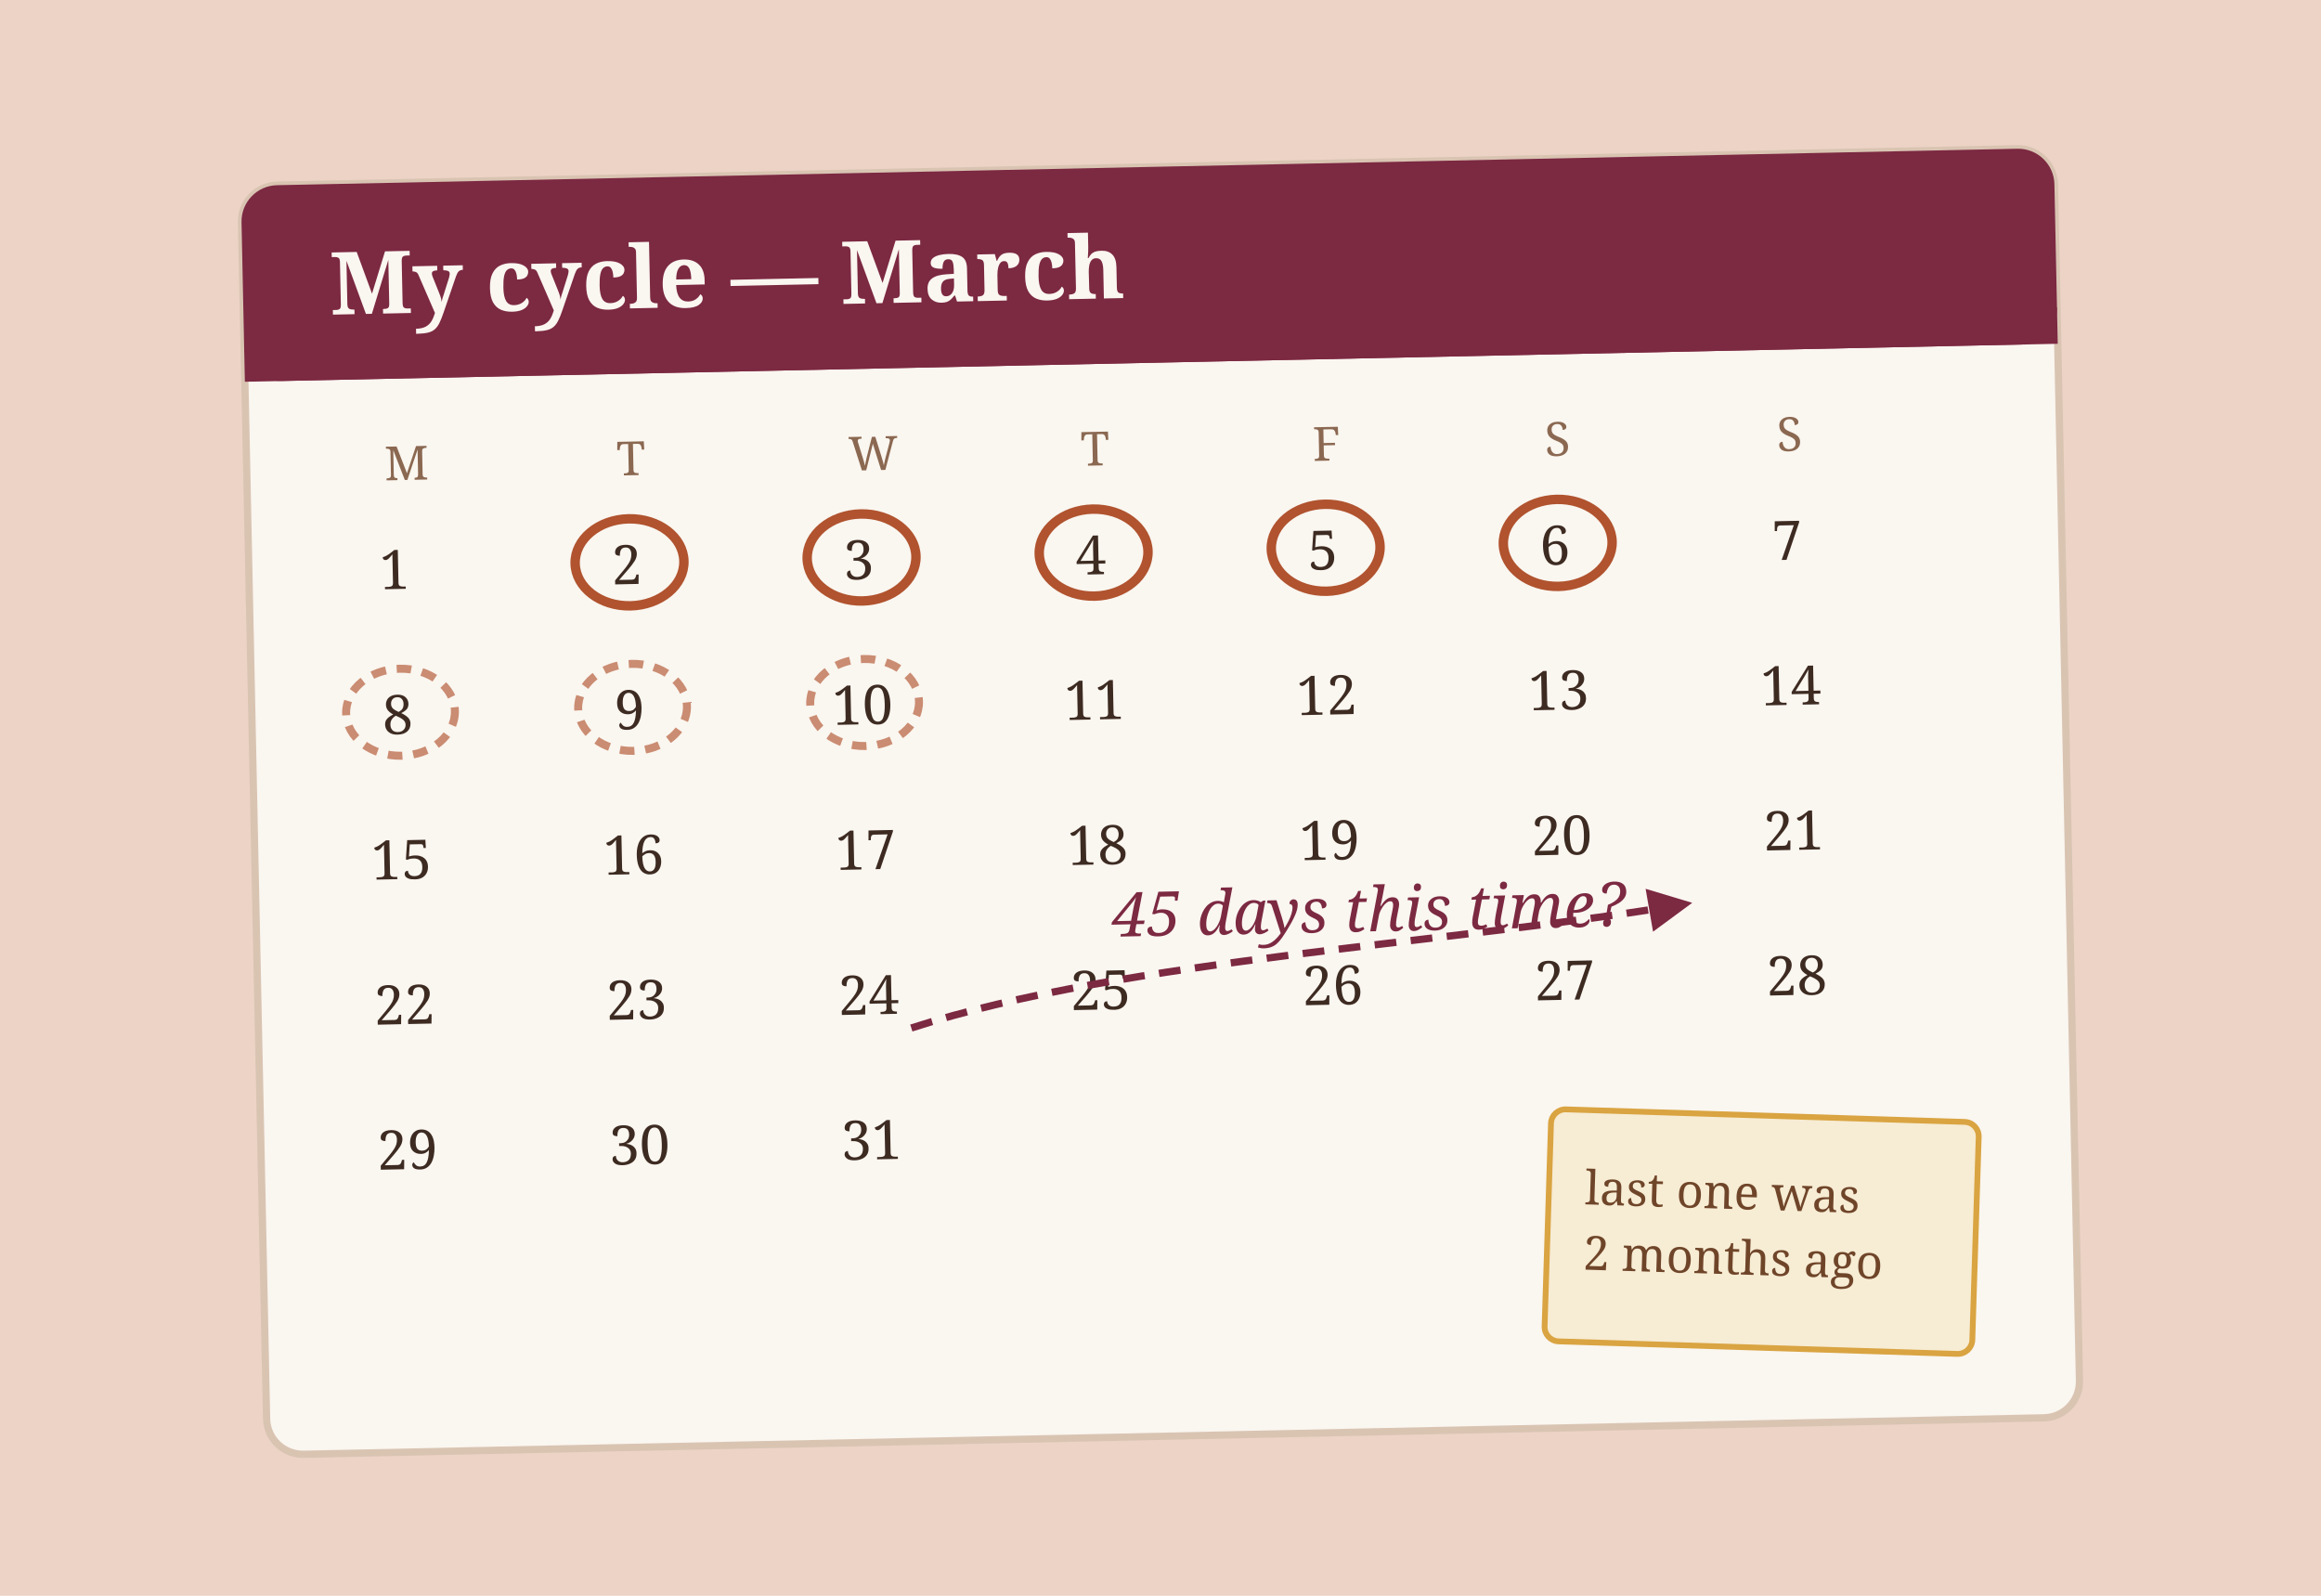
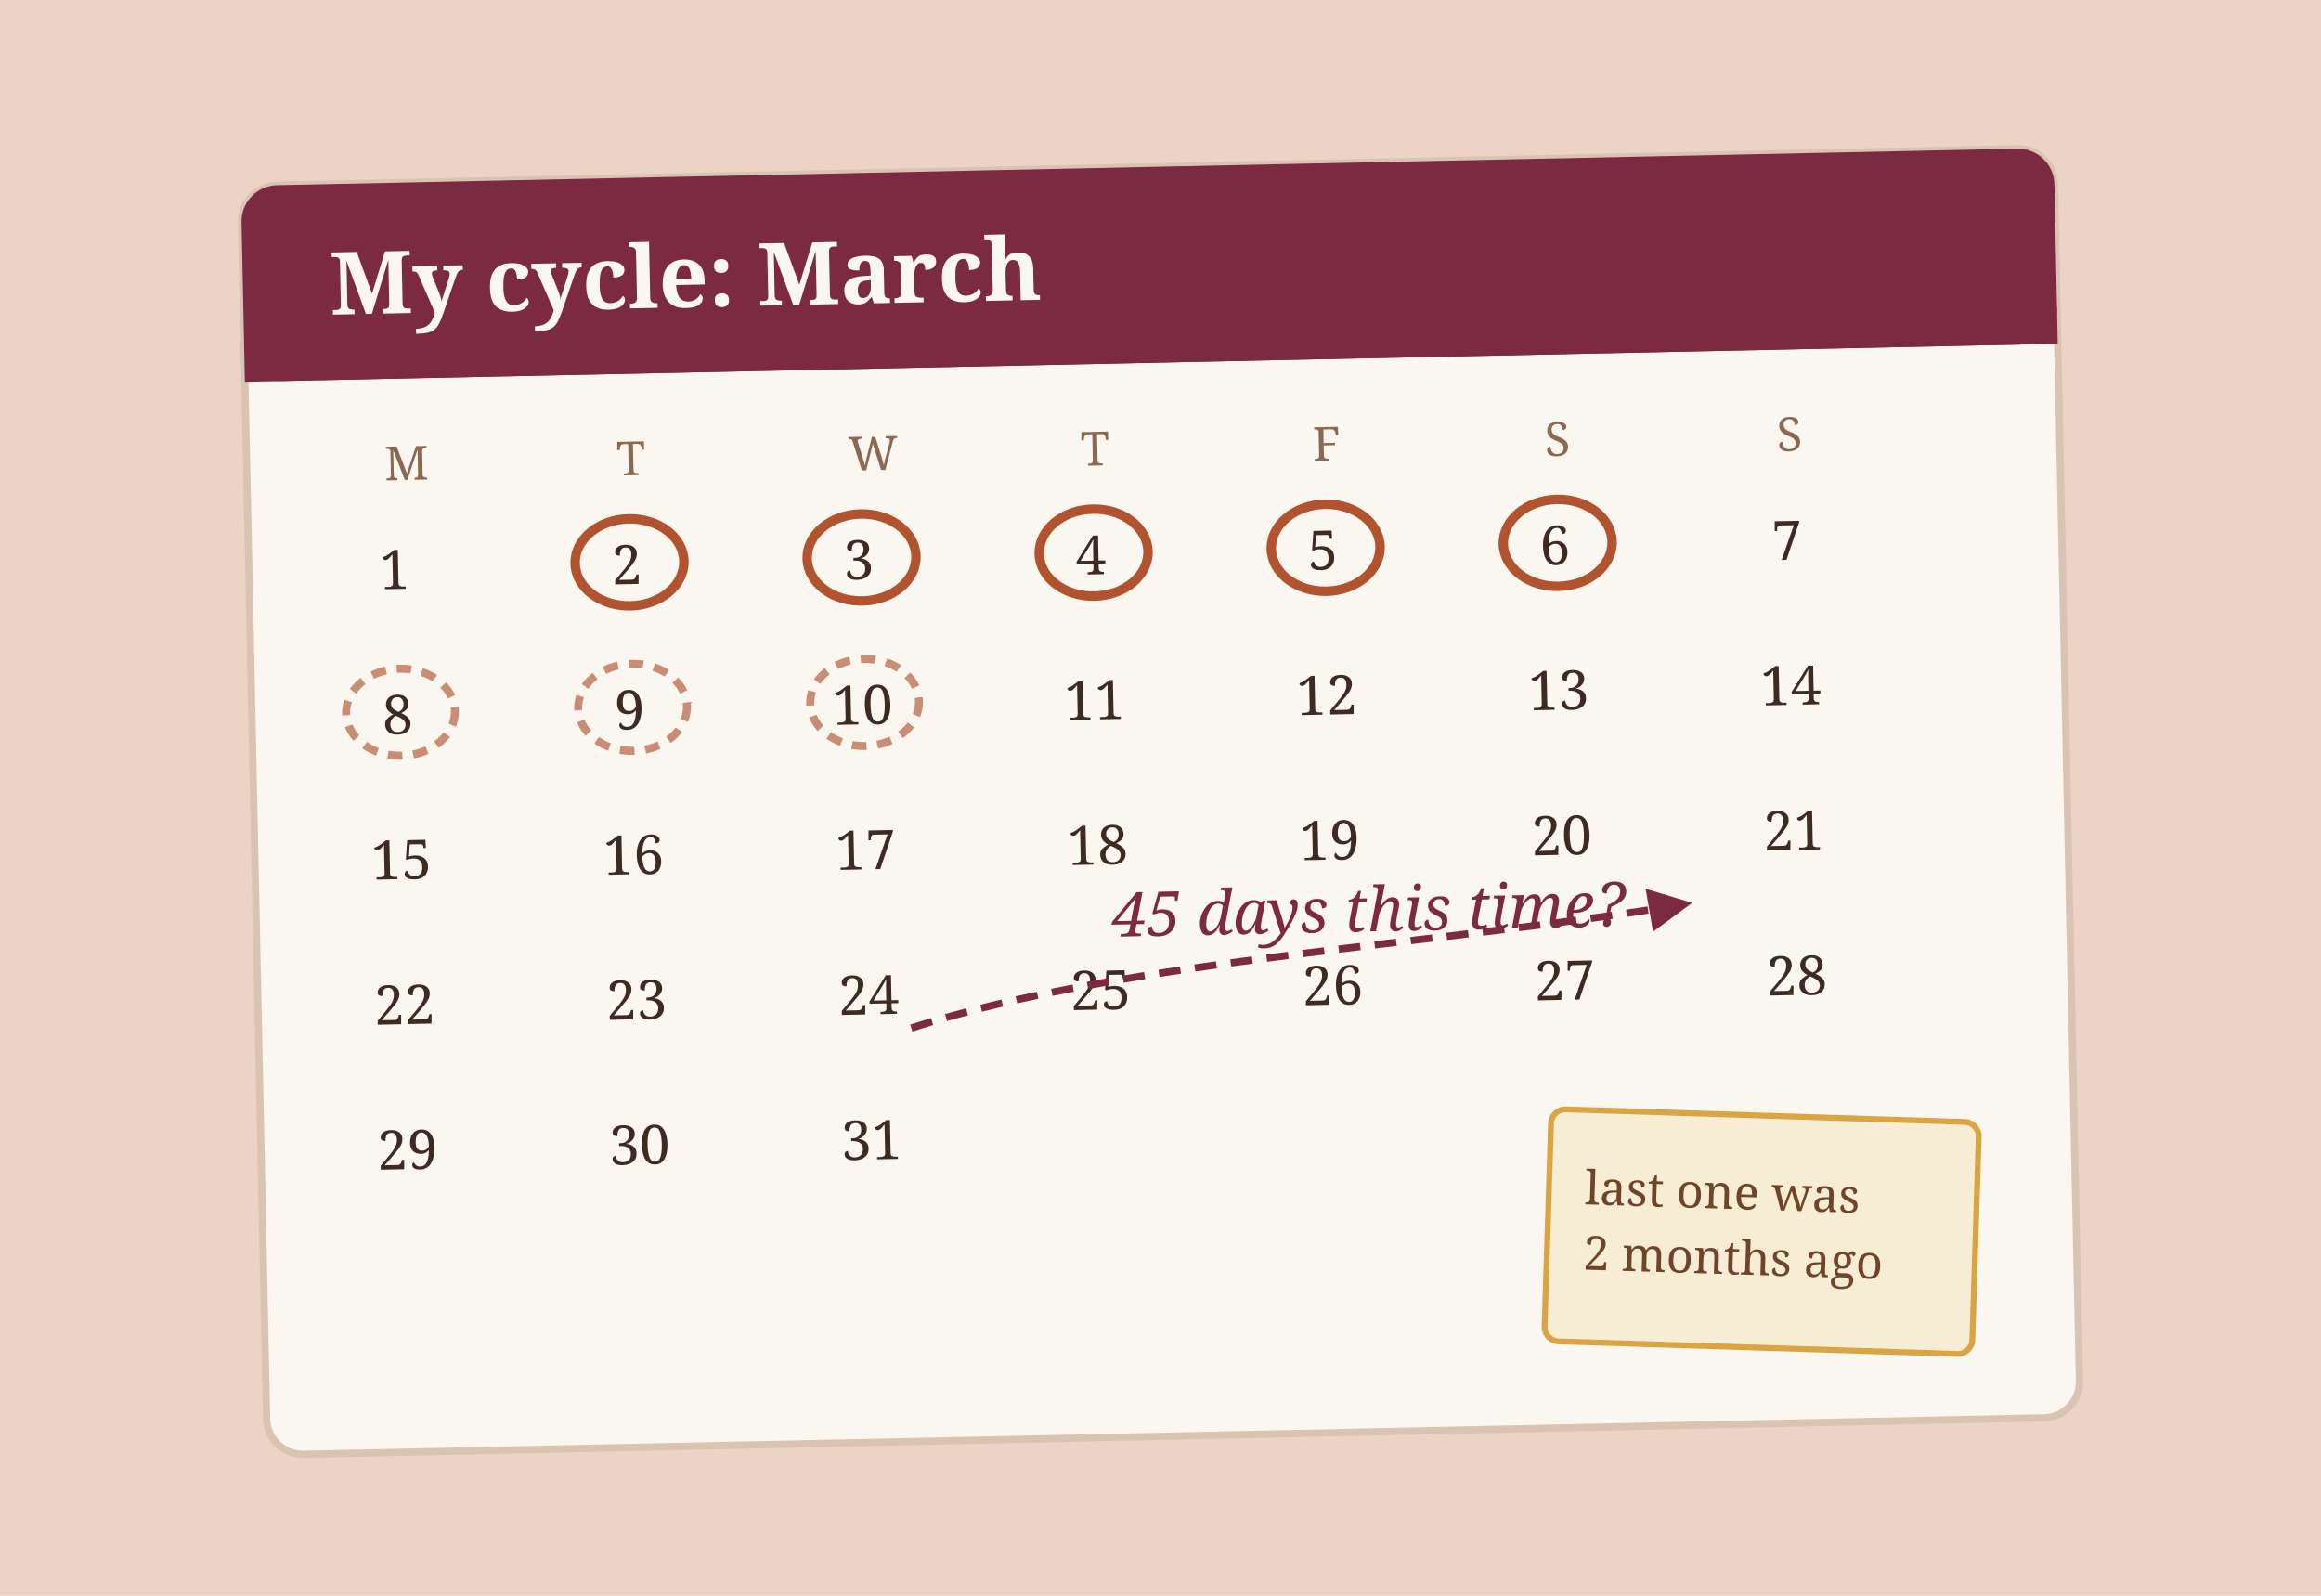
<svg xmlns="http://www.w3.org/2000/svg" viewBox="0 0 640 440" width="640" height="440">
  <rect width="640" height="440" fill="#f2ddd3" />
  <rect x="0" y="0" width="640" height="440" fill="#b0532e" opacity="0.08" />
  <g transform="translate(70 46) rotate(-1.2 250 175)">
    <rect x="0" y="0" width="500" height="350" rx="10" fill="#faf6f0" stroke="#d9c4b2" stroke-width="2" />
    <rect x="0" y="0" width="500" height="54" rx="10" fill="#7c2942" />
    <rect x="0" y="44" width="500" height="10" fill="#7c2942" />
-     <text x="24" y="36" font-family="Georgia, serif" font-size="24" font-weight="bold" fill="#faf6f0">My cycle — March</text>
+     <text x="24" y="36" font-family="Georgia, serif" font-size="24" font-weight="bold" fill="#faf6f0">My cycle: March</text>
    <g font-family="Georgia, serif" font-size="13" fill="#6f4529" opacity="0.8">
      <text x="38" y="82">M</text>
      <text x="102" y="82">T</text>
      <text x="166" y="82">W</text>
      <text x="230" y="82">T</text>
      <text x="294" y="82">F</text>
      <text x="358" y="82">S</text>
      <text x="422" y="82">S</text>
    </g>
    <g font-family="Georgia, serif" font-size="15" fill="#3d2b22">
      <text x="36" y="112">1</text>
      <text x="100" y="112">2</text>
      <text x="164" y="112">3</text>
      <text x="228" y="112">4</text>
      <text x="292" y="112">5</text>
      <text x="356" y="112">6</text>
      <text x="420" y="112">7</text>
      <text x="36" y="152">8</text>
      <text x="100" y="152">9</text>
      <text x="160" y="152">10</text>
      <text x="224" y="152">11</text>
      <text x="288" y="152">12</text>
      <text x="352" y="152">13</text>
      <text x="416" y="152">14</text>
      <text x="32" y="192">15</text>
      <text x="96" y="192">16</text>
      <text x="160" y="192">17</text>
      <text x="224" y="192">18</text>
      <text x="288" y="192">19</text>
      <text x="352" y="192">20</text>
      <text x="416" y="192">21</text>
      <text x="32" y="232">22</text>
      <text x="96" y="232">23</text>
      <text x="160" y="232">24</text>
      <text x="224" y="232">25</text>
      <text x="288" y="232">26</text>
      <text x="352" y="232">27</text>
      <text x="416" y="232">28</text>
      <text x="32" y="272">29</text>
      <text x="96" y="272">30</text>
      <text x="160" y="272">31</text>
    </g>
    <g fill="none" stroke="#b0532e" stroke-width="2.6">
      <ellipse cx="105" cy="106" rx="15" ry="12" />
      <ellipse cx="169" cy="106" rx="15" ry="12" />
      <ellipse cx="233" cy="106" rx="15" ry="12" />
      <ellipse cx="297" cy="106" rx="15" ry="12" />
      <ellipse cx="361" cy="106" rx="15" ry="12" />
    </g>
    <g fill="none" stroke="#b0532e" stroke-width="2.2" opacity="0.65">
      <ellipse cx="41" cy="146" rx="15" ry="12" stroke-dasharray="4 3" />
      <ellipse cx="105" cy="146" rx="15" ry="12" stroke-dasharray="4 3" />
      <ellipse cx="169" cy="146" rx="15" ry="12" stroke-dasharray="4 3" />
    </g>
    <path d="M 180 236 C 240 218 330 216 396 206" fill="none" stroke="#7c2942" stroke-width="2" stroke-dasharray="6 4" marker-end="url(#arr)" />
    <defs>
      <marker id="arr" markerWidth="8" markerHeight="8" refX="6" refY="3" orient="auto">
        <path d="M 0 0 L 6 3 L 0 6 Z" fill="#7c2942" />
      </marker>
    </defs>
    <text x="236" y="212" font-family="Georgia, serif" font-size="17" font-style="italic" fill="#7c2942">45 days this time?</text>
    <g transform="translate(356 262) rotate(3)">
      <rect x="0" y="0" width="118" height="64" rx="4" fill="#f7ecd4" stroke="#d9a441" stroke-width="1.6" />
      <text x="10" y="26" font-family="Georgia, serif" font-size="13" fill="#6f4529">last one was</text>
      <text x="10" y="44" font-family="Georgia, serif" font-size="13" fill="#6f4529">2 months ago</text>
    </g>
  </g>
</svg>
